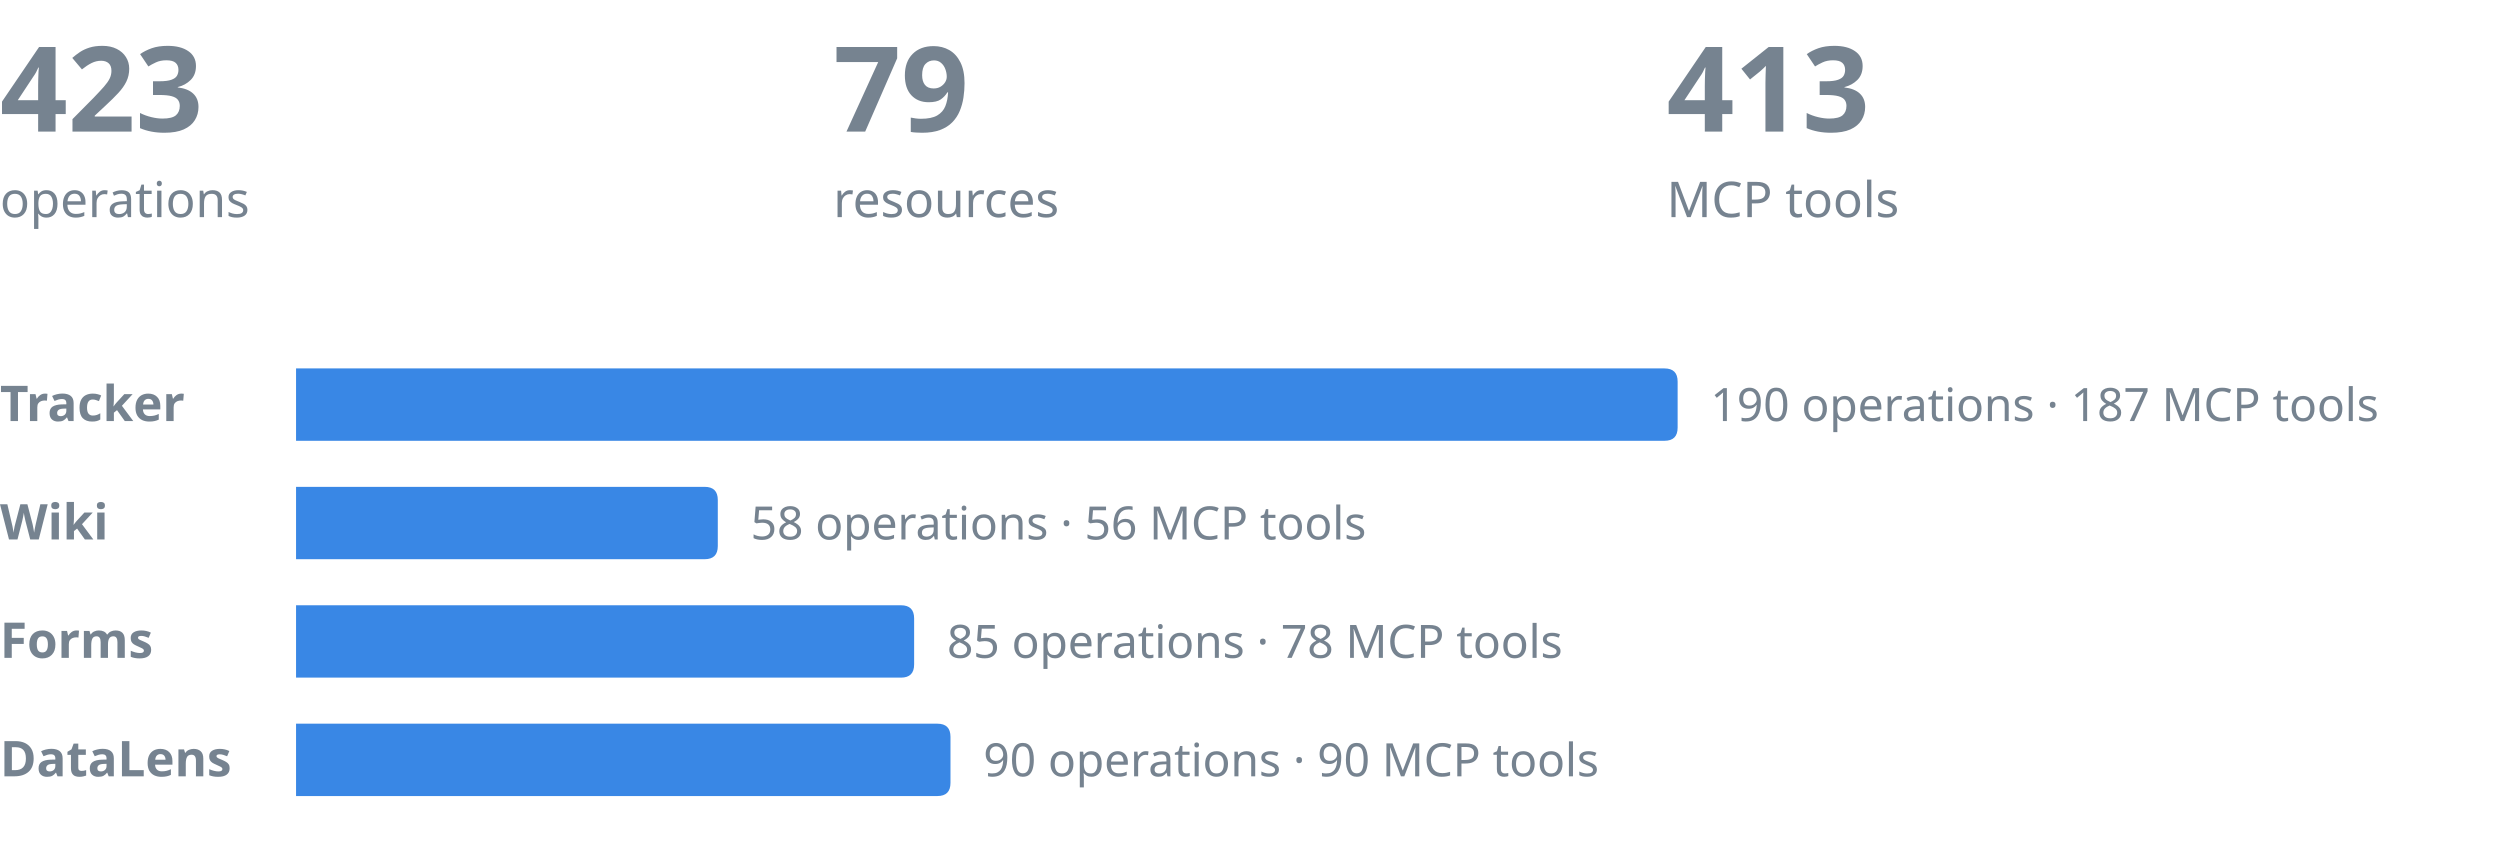
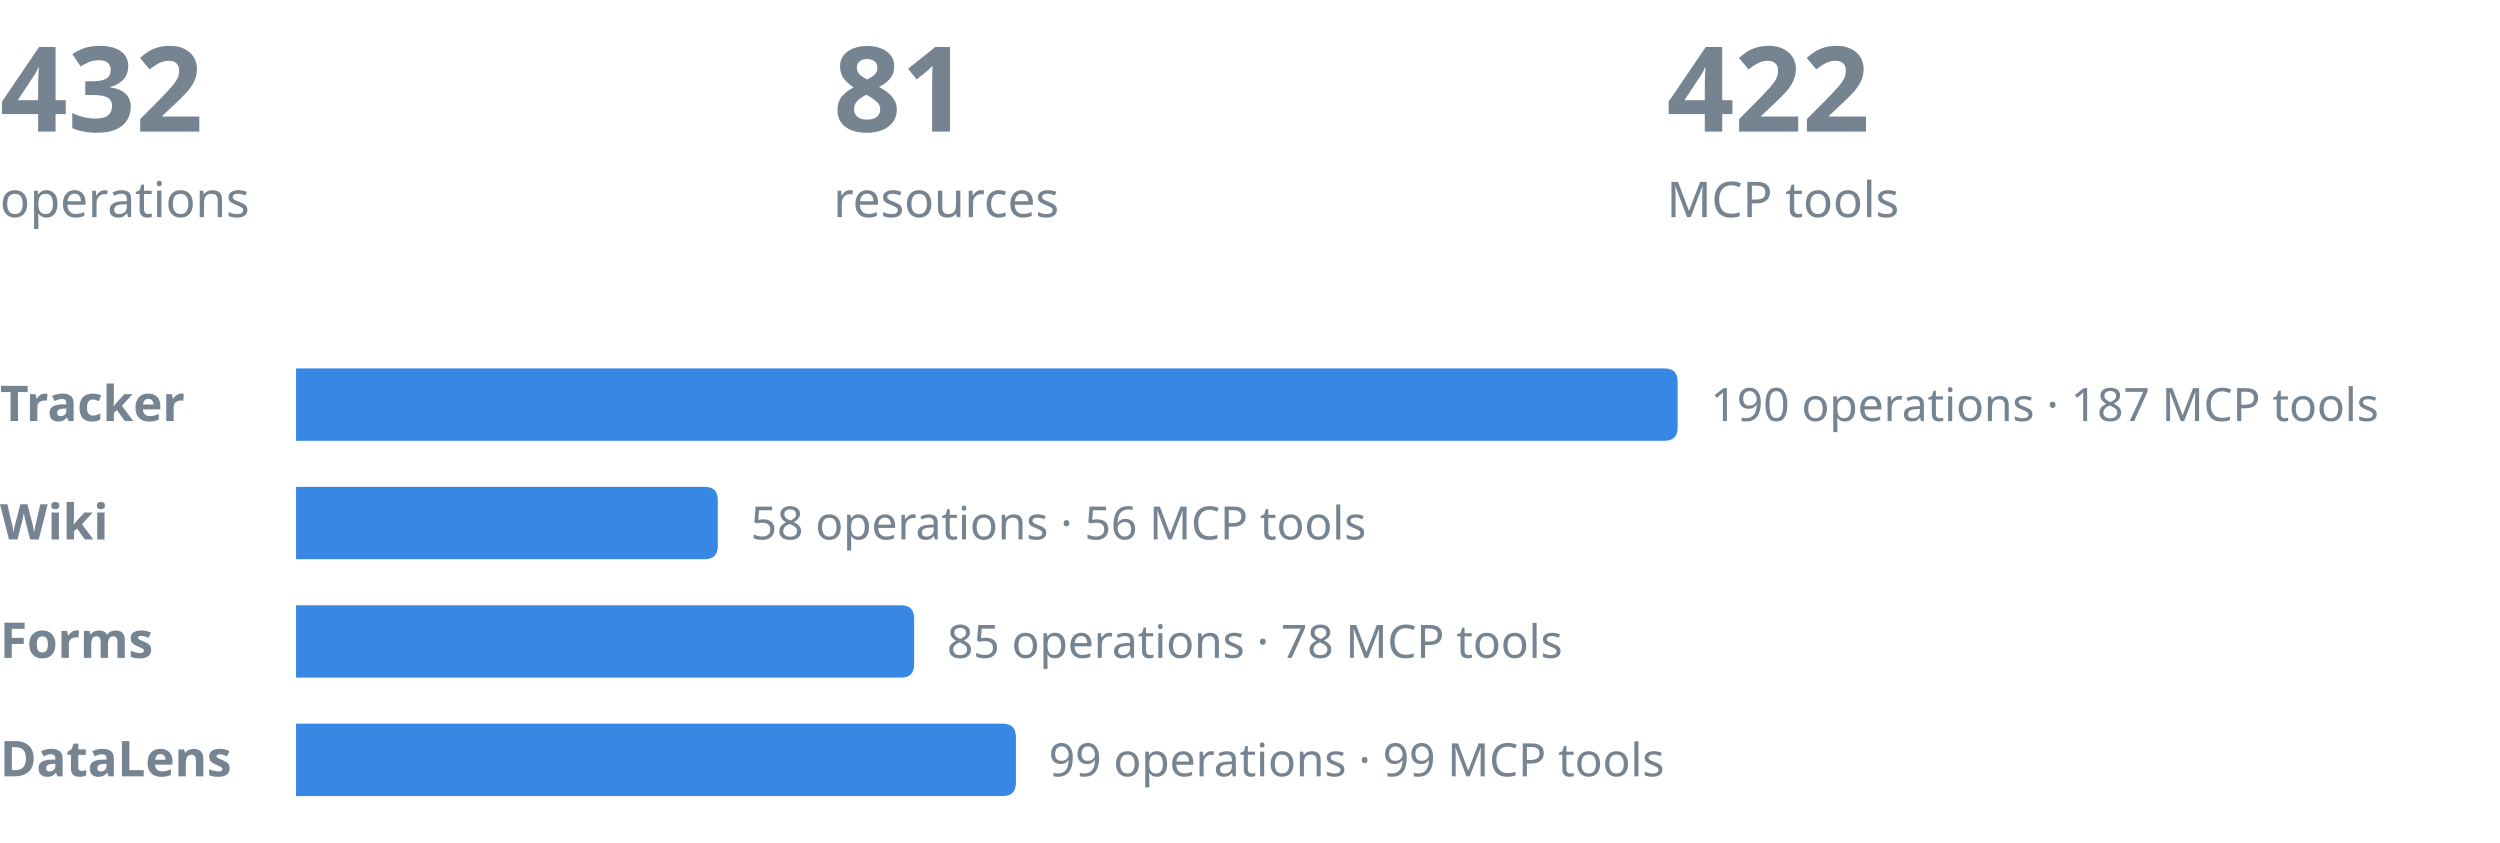
<svg xmlns="http://www.w3.org/2000/svg" width="760" height="256" viewBox="0 0 760 256" font-family="-apple-system, BlinkMacSystemFont, 'Segoe UI', 'Noto Sans', Helvetica, Arial, sans-serif" role="img" aria-labelledby="title">
  <style>.value{fill:#768390}.label{fill:#768390}.bar{fill:#3987e5}</style>
-   <text class="value" x="0" y="40" font-size="36" font-weight="600">423</text>
+   <text class="value" x="0" y="40" font-size="36" font-weight="600">432</text>
  <text class="label" x="0" y="66" font-size="15">operations</text>
-   <text class="value" x="253.333" y="40" font-size="36" font-weight="600">79</text>
+   <text class="value" x="253.333" y="40" font-size="36" font-weight="600">81</text>
  <text class="label" x="253.333" y="66" font-size="15">resources</text>
-   <text class="value" x="506.667" y="40" font-size="36" font-weight="600">413</text>
+   <text class="value" x="506.667" y="40" font-size="36" font-weight="600">422</text>
  <text class="label" x="506.667" y="66" font-size="15">MCP tools</text>
  <text class="value" x="0" y="128" font-size="15" font-weight="600">Tracker</text>
  <path class="bar" d="M90,112H506Q510,112 510,116V130Q510,134 506,134H90Z" />
  <text class="label" x="520" y="128" font-size="14">190 operations · 187 MCP tools</text>
  <text class="value" x="0" y="164" font-size="15" font-weight="600">Wiki</text>
  <path class="bar" d="M90,148H214.211Q218.211,148 218.211,152V166Q218.211,170 214.211,170H90Z" />
  <text class="label" x="228.211" y="164" font-size="14">58 operations · 56 MCP tools</text>
  <text class="value" x="0" y="200" font-size="15" font-weight="600">Forms</text>
  <path class="bar" d="M90,184H273.895Q277.895,184 277.895,188V202Q277.895,206 273.895,206H90Z" />
  <text class="label" x="287.895" y="200" font-size="14">85 operations · 78 MCP tools</text>
  <text class="value" x="0" y="236" font-size="15" font-weight="600">DataLens</text>
-   <path class="bar" d="M90,220H284.947Q288.947,220 288.947,224V238Q288.947,242 284.947,242H90Z" />
-   <text class="label" x="298.947" y="236" font-size="14">90 operations · 90 MCP tools</text>
+   <path class="bar" d="M90,220H304.842Q308.842,220 308.842,224V238Q308.842,242 304.842,242H90Z" />
+   <text class="label" x="318.842" y="236" font-size="14">99 operations · 99 MCP tools</text>
</svg>
